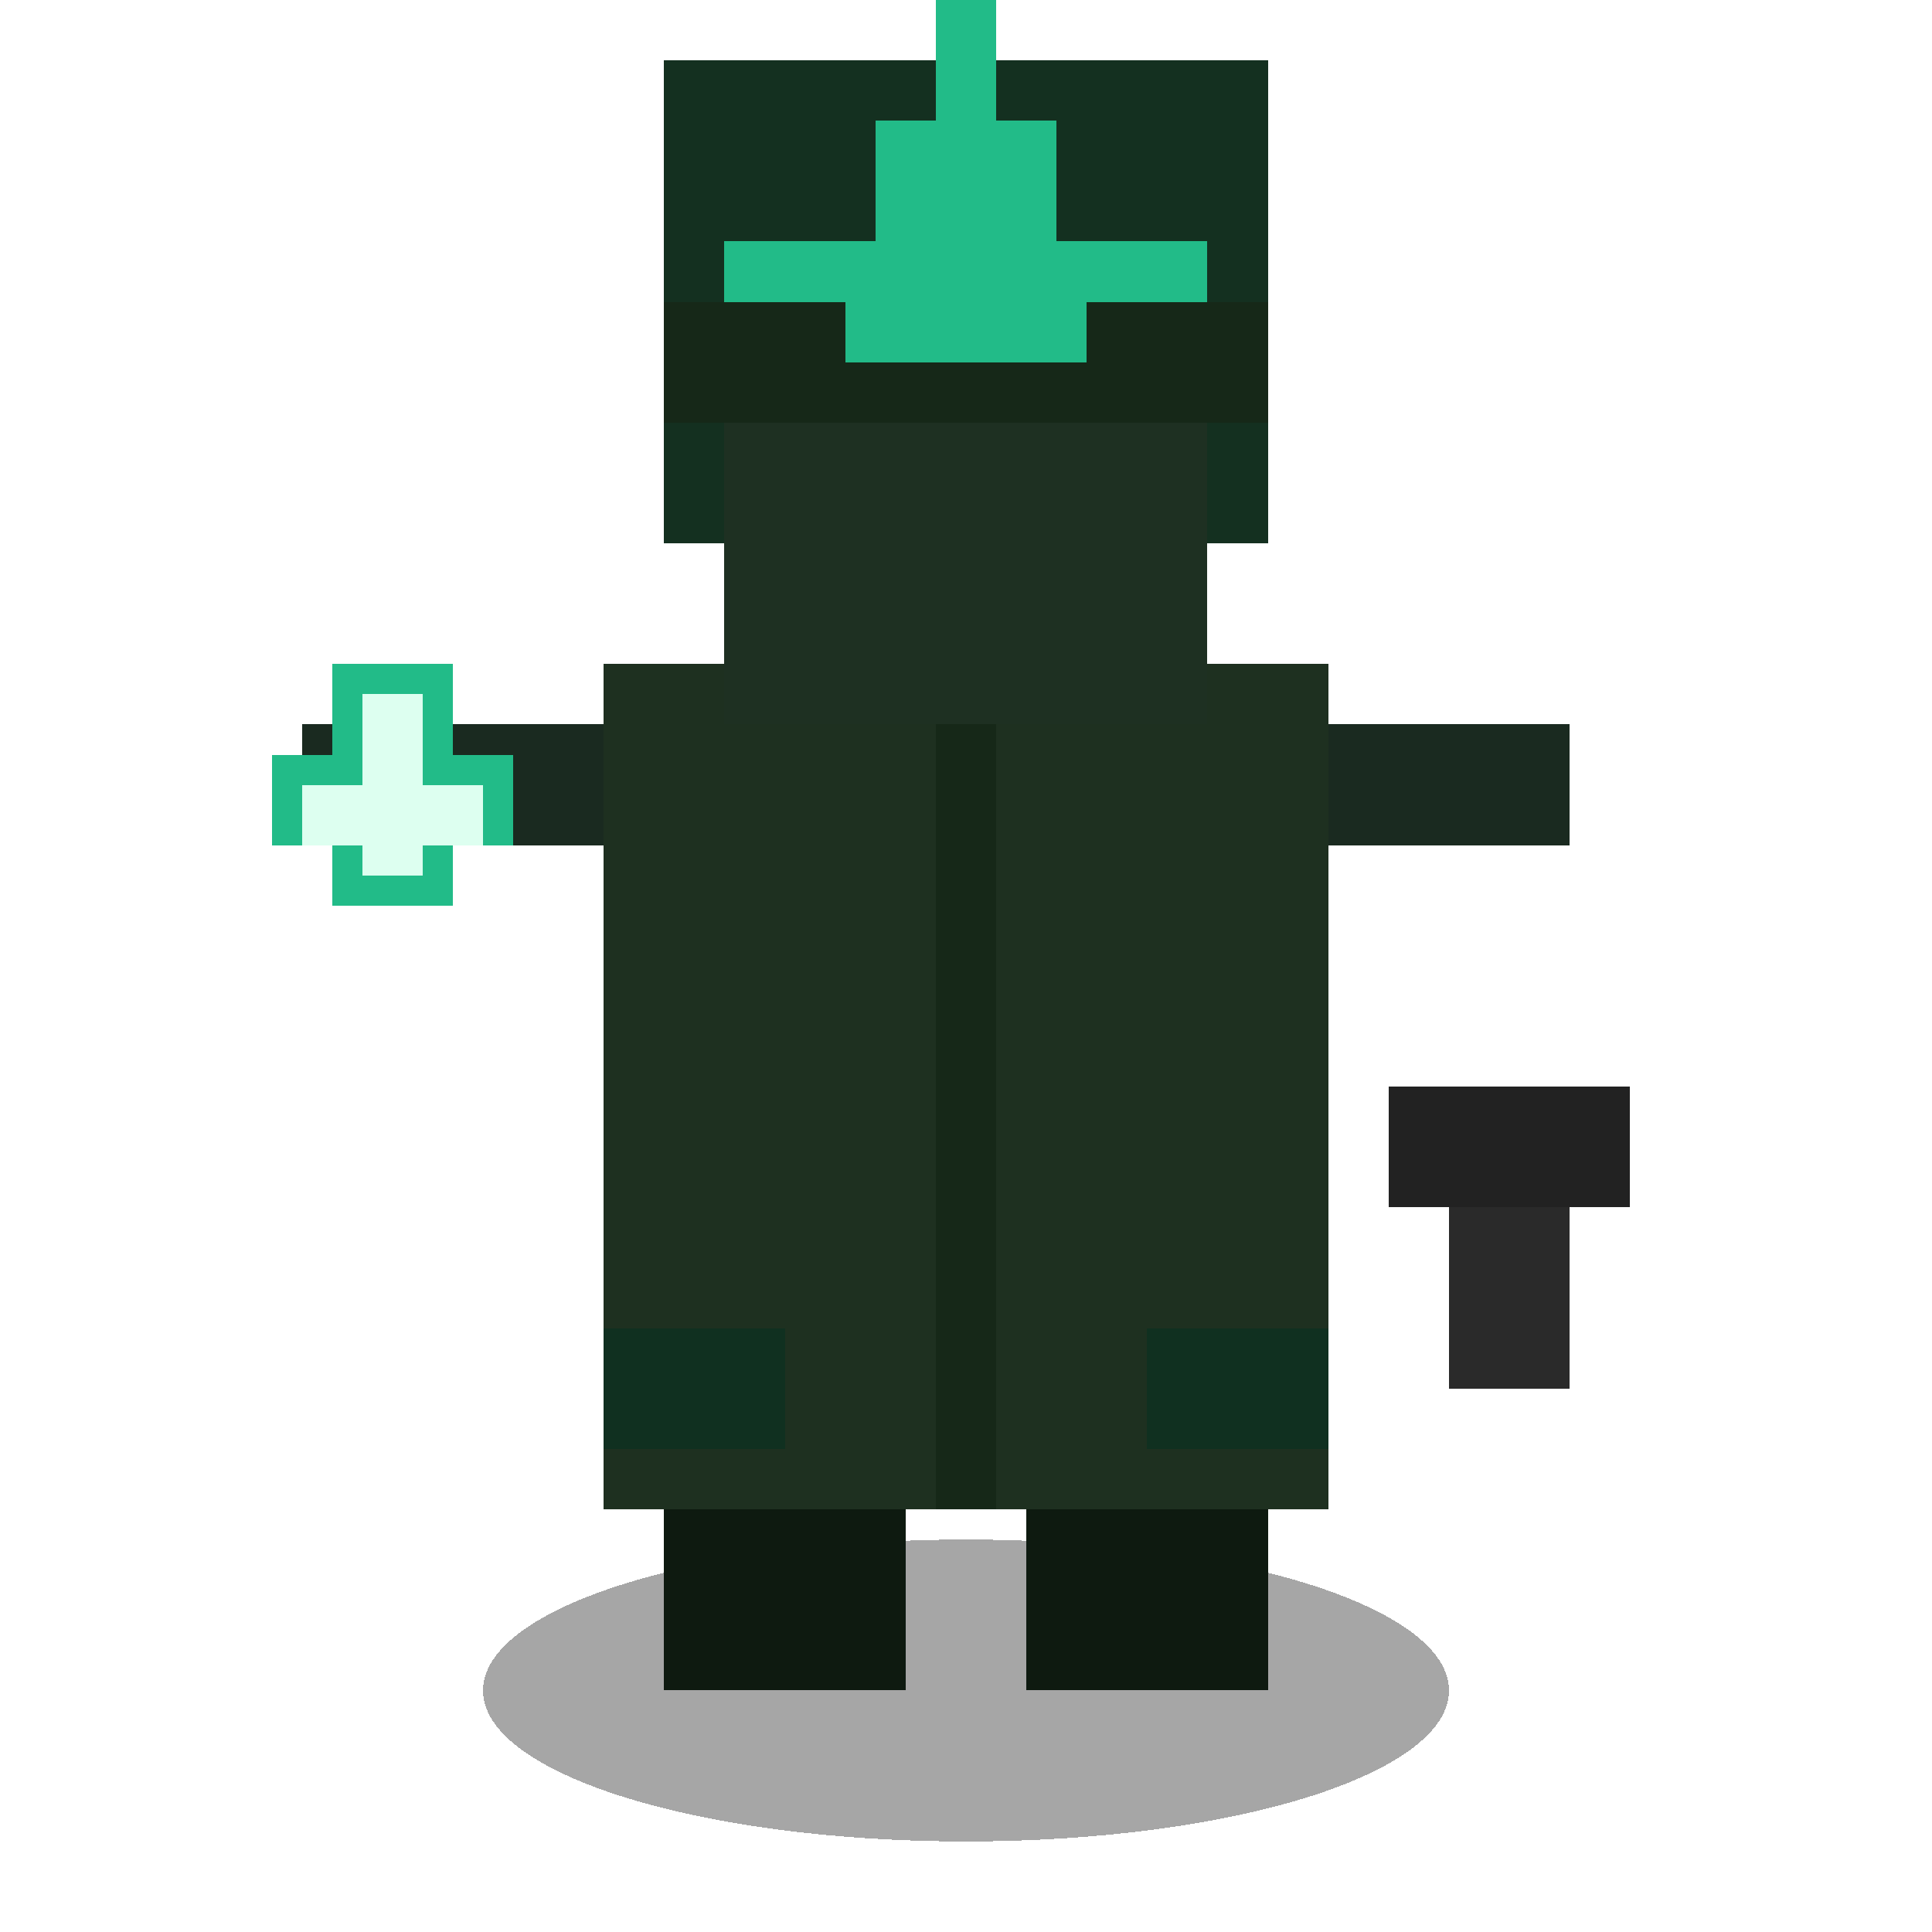
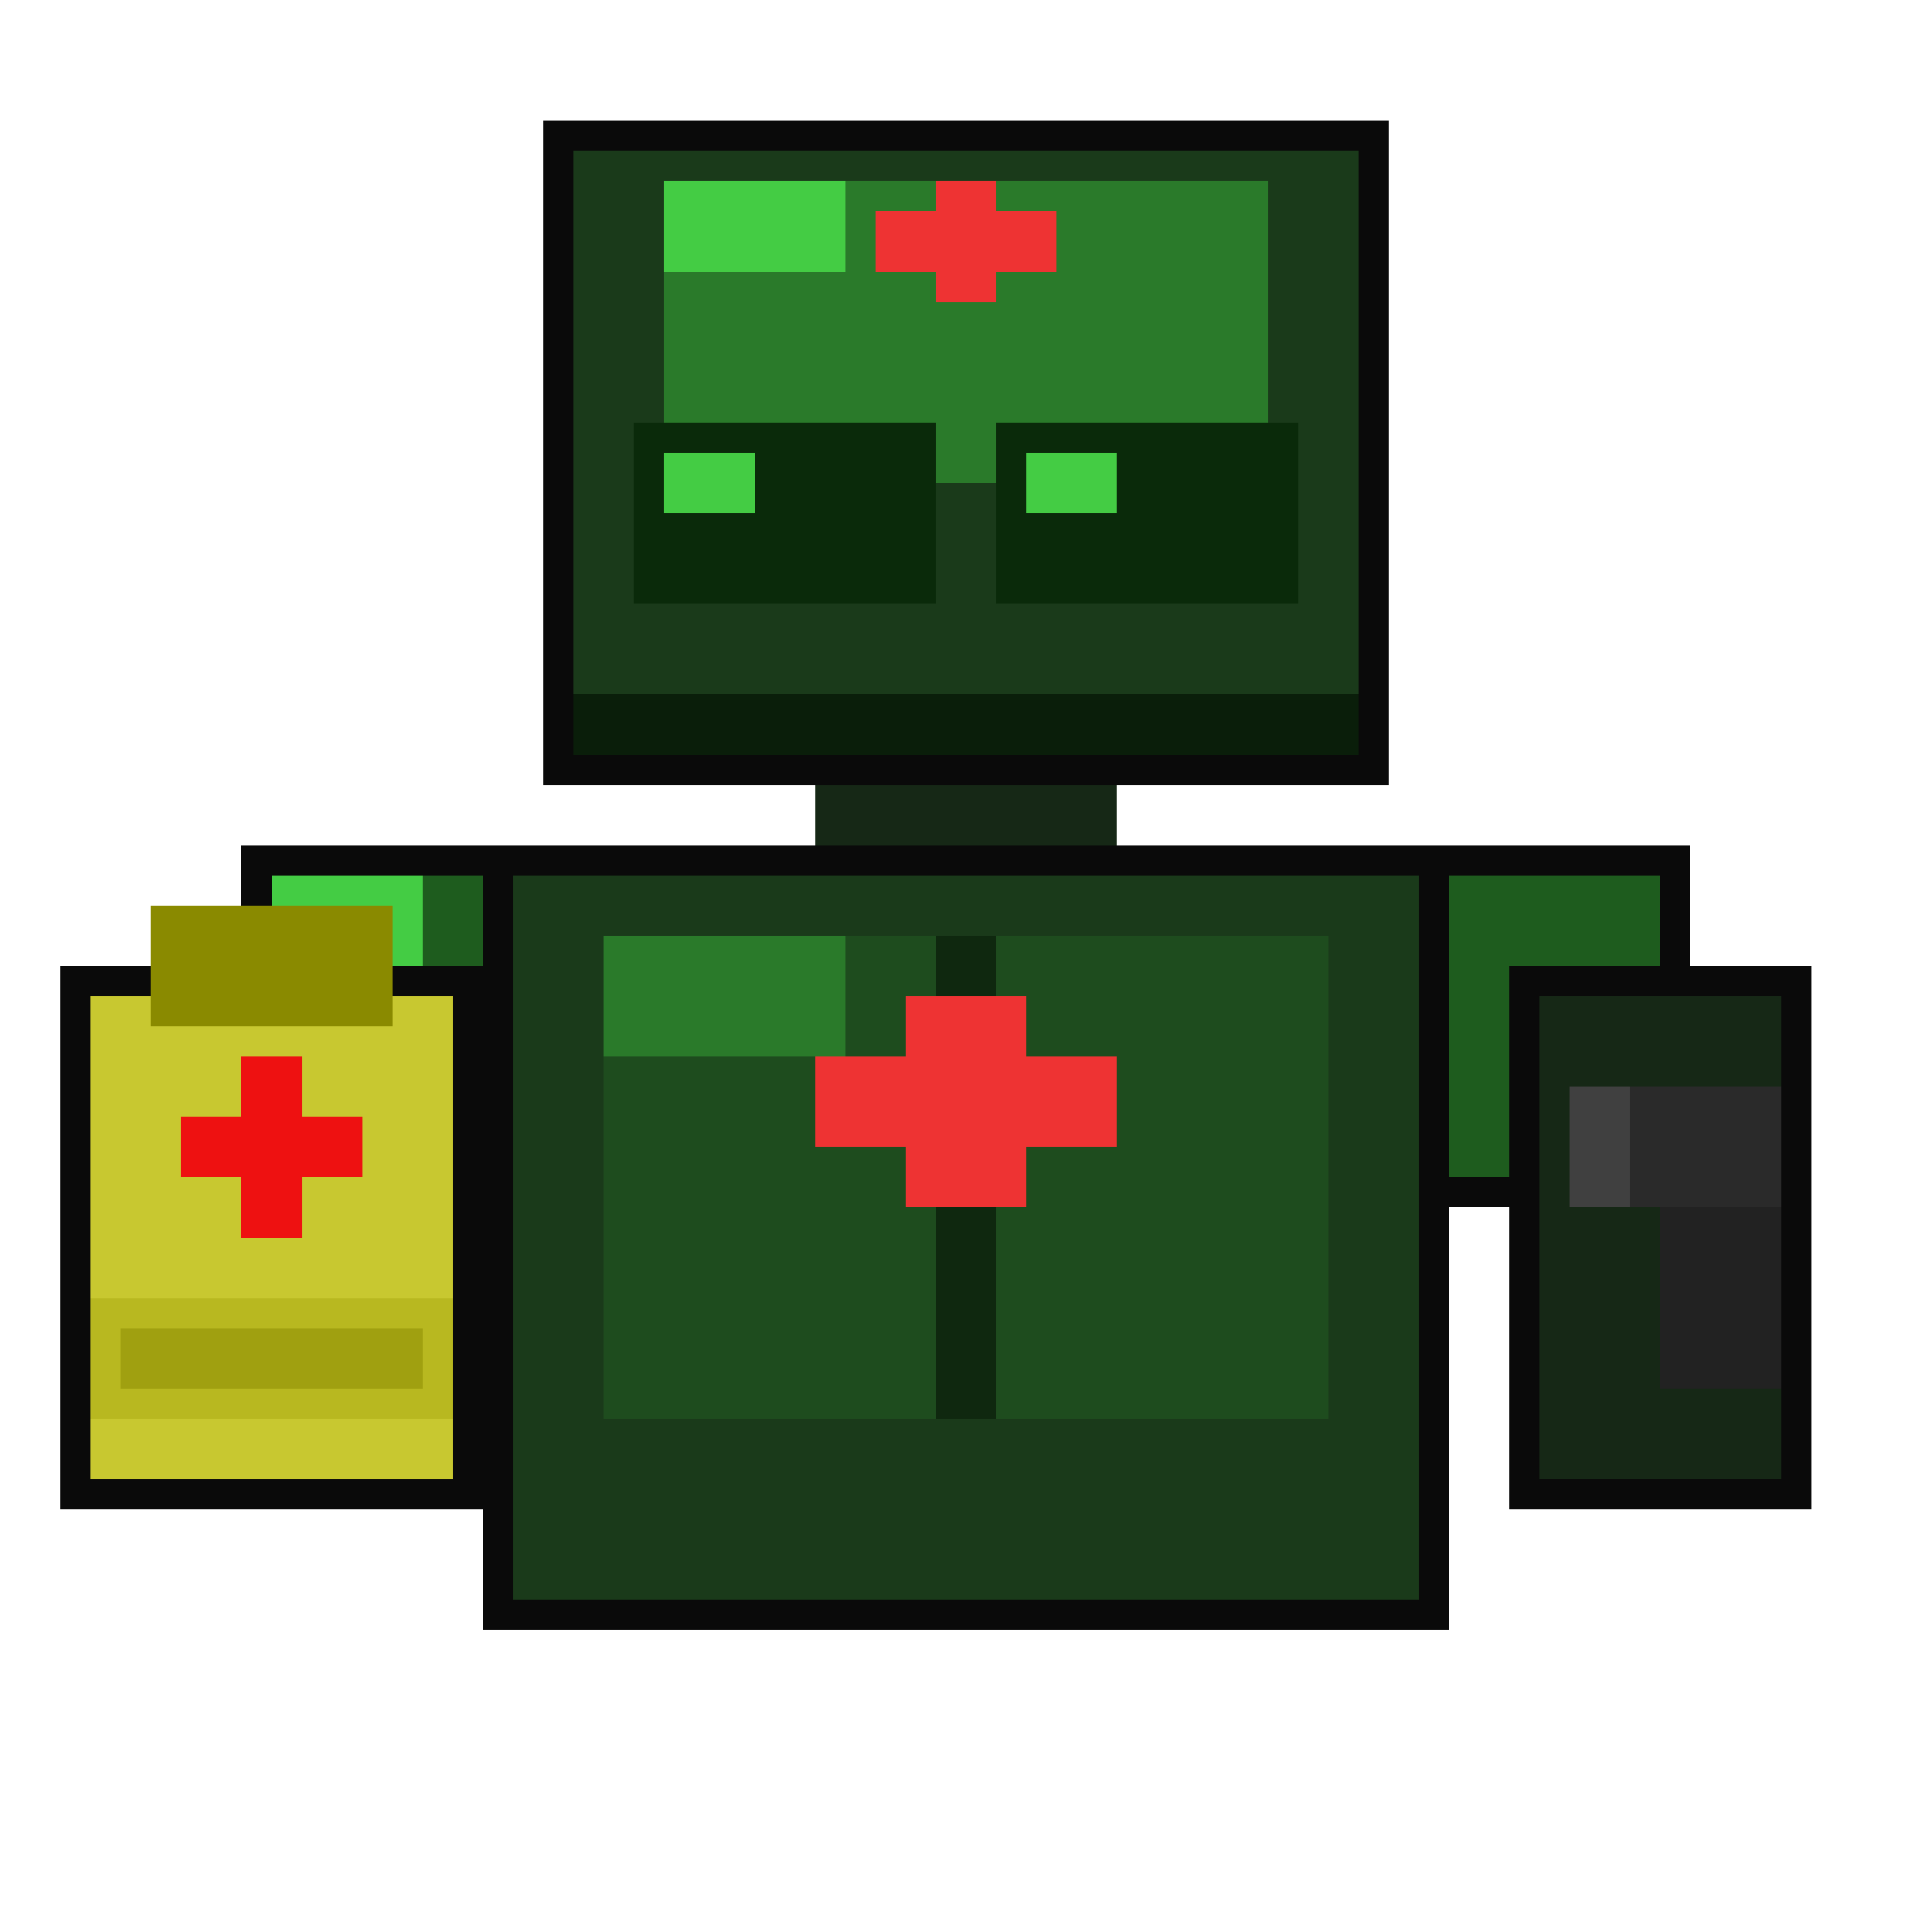
- <svg xmlns="http://www.w3.org/2000/svg" viewBox="0 0 64 64" shape-rendering="crispEdges">
-   <ellipse cx="32" cy="56" rx="16" ry="5" fill="#000" opacity="0.35" />
-   <rect x="22" y="2" width="20" height="16" fill="#143020" />
-   <rect x="29" y="4" width="6" height="12" fill="#22BB88" />
-   <rect x="24" y="8" width="16" height="4" fill="#22BB88" />
-   <rect x="31" y="0" width="2" height="4" fill="#22BB88" />
-   <rect x="10" y="24" width="10" height="4" fill="#1A2A20" />
-   <rect x="11" y="22" width="4" height="8" fill="#22BB88" />
-   <rect x="9" y="25" width="8" height="3" fill="#22BB88" />
-   <rect x="12" y="23" width="2" height="6" fill="#DDFFF0" />
-   <rect x="10" y="26" width="6" height="2" fill="#DDFFF0" />
-   <rect x="20" y="22" width="24" height="28" fill="#1E3020" />
-   <rect x="31" y="22" width="2" height="28" fill="#162818" />
-   <rect x="24" y="10" width="16" height="14" fill="#1E3022" />
-   <rect x="22" y="10" width="20" height="4" fill="#162818" />
-   <rect x="28" y="10" width="8" height="2" fill="#22BB88" />
-   <rect x="44" y="24" width="8" height="4" fill="#1A2A20" />
-   <rect x="46" y="36" width="8" height="4" fill="#222" />
-   <rect x="48" y="40" width="4" height="6" fill="#2A2A2A" />
-   <rect x="20" y="44" width="6" height="4" fill="#103020" />
-   <rect x="38" y="44" width="6" height="4" fill="#103020" />
-   <rect x="22" y="50" width="8" height="6" fill="#0E1A10" />
-   <rect x="34" y="50" width="8" height="6" fill="#0E1A10" />
+ <svg xmlns="http://www.w3.org/2000/svg" viewBox="0 0 64 64" shape-rendering="crispEdges" width="64" height="64">
+   <rect x="18" y="4" width="28" height="22" fill="#0A0A0A" />
+   <rect x="19" y="5" width="26" height="20" fill="#1A3A1A" />
+   <rect x="22" y="6" width="20" height="10" fill="#2A7A2A" />
+   <rect x="22" y="6" width="6" height="3" fill="#44CC44" />
+   <rect x="29" y="7" width="6" height="2" fill="#EE3333" />
+   <rect x="31" y="6" width="2" height="4" fill="#EE3333" />
+   <rect x="21" y="14" width="10" height="6" fill="#0A2A0A" />
+   <rect x="33" y="14" width="10" height="6" fill="#0A2A0A" />
+   <rect x="22" y="15" width="3" height="2" fill="#44CC44" />
+   <rect x="34" y="15" width="3" height="2" fill="#44CC44" />
+   <rect x="19" y="23" width="26" height="2" fill="#0A1E0A" />
+   <rect x="27" y="26" width="10" height="5" fill="#162816" />
+   <rect x="8" y="28" width="16" height="12" fill="#0A0A0A" />
+   <rect x="9" y="29" width="14" height="10" fill="#1E5C1E" />
+   <rect x="9" y="29" width="5" height="4" fill="#44CC44" />
+   <rect x="40" y="28" width="16" height="12" fill="#0A0A0A" />
+   <rect x="41" y="29" width="14" height="10" fill="#1E5C1E" />
+   <rect x="41" y="29" width="5" height="4" fill="#33AA33" />
+   <rect x="16" y="28" width="32" height="26" fill="#0A0A0A" />
+   <rect x="17" y="29" width="30" height="24" fill="#1A3A1A" />
+   <rect x="20" y="31" width="24" height="16" fill="#1E4C1E" />
+   <rect x="31" y="31" width="2" height="16" fill="#0F280F" />
+   <rect x="20" y="31" width="8" height="4" fill="#2A7A2A" />
+   <rect x="27" y="35" width="10" height="3" fill="#EE3333" />
+   <rect x="30" y="33" width="4" height="7" fill="#EE3333" />
+   <rect x="2" y="32" width="14" height="18" fill="#0A0A0A" />
+   <rect x="3" y="33" width="12" height="16" fill="#C8C830" />
+   <rect x="5" y="30" width="8" height="4" fill="#8A8A00" />
+   <rect x="6" y="37" width="6" height="2" fill="#EE1111" />
+   <rect x="8" y="35" width="2" height="6" fill="#EE1111" />
+   <rect x="3" y="43" width="12" height="4" fill="#B8B820" />
+   <rect x="4" y="44" width="10" height="2" fill="#A0A010" />
+   <rect x="50" y="32" width="10" height="18" fill="#0A0A0A" />
+   <rect x="51" y="33" width="8" height="16" fill="#162816" />
+   <rect x="52" y="36" width="7" height="4" fill="#2A2A2A" />
+   <rect x="55" y="40" width="4" height="6" fill="#222" />
+   <rect x="52" y="36" width="2" height="4" fill="#404040" />
</svg>
